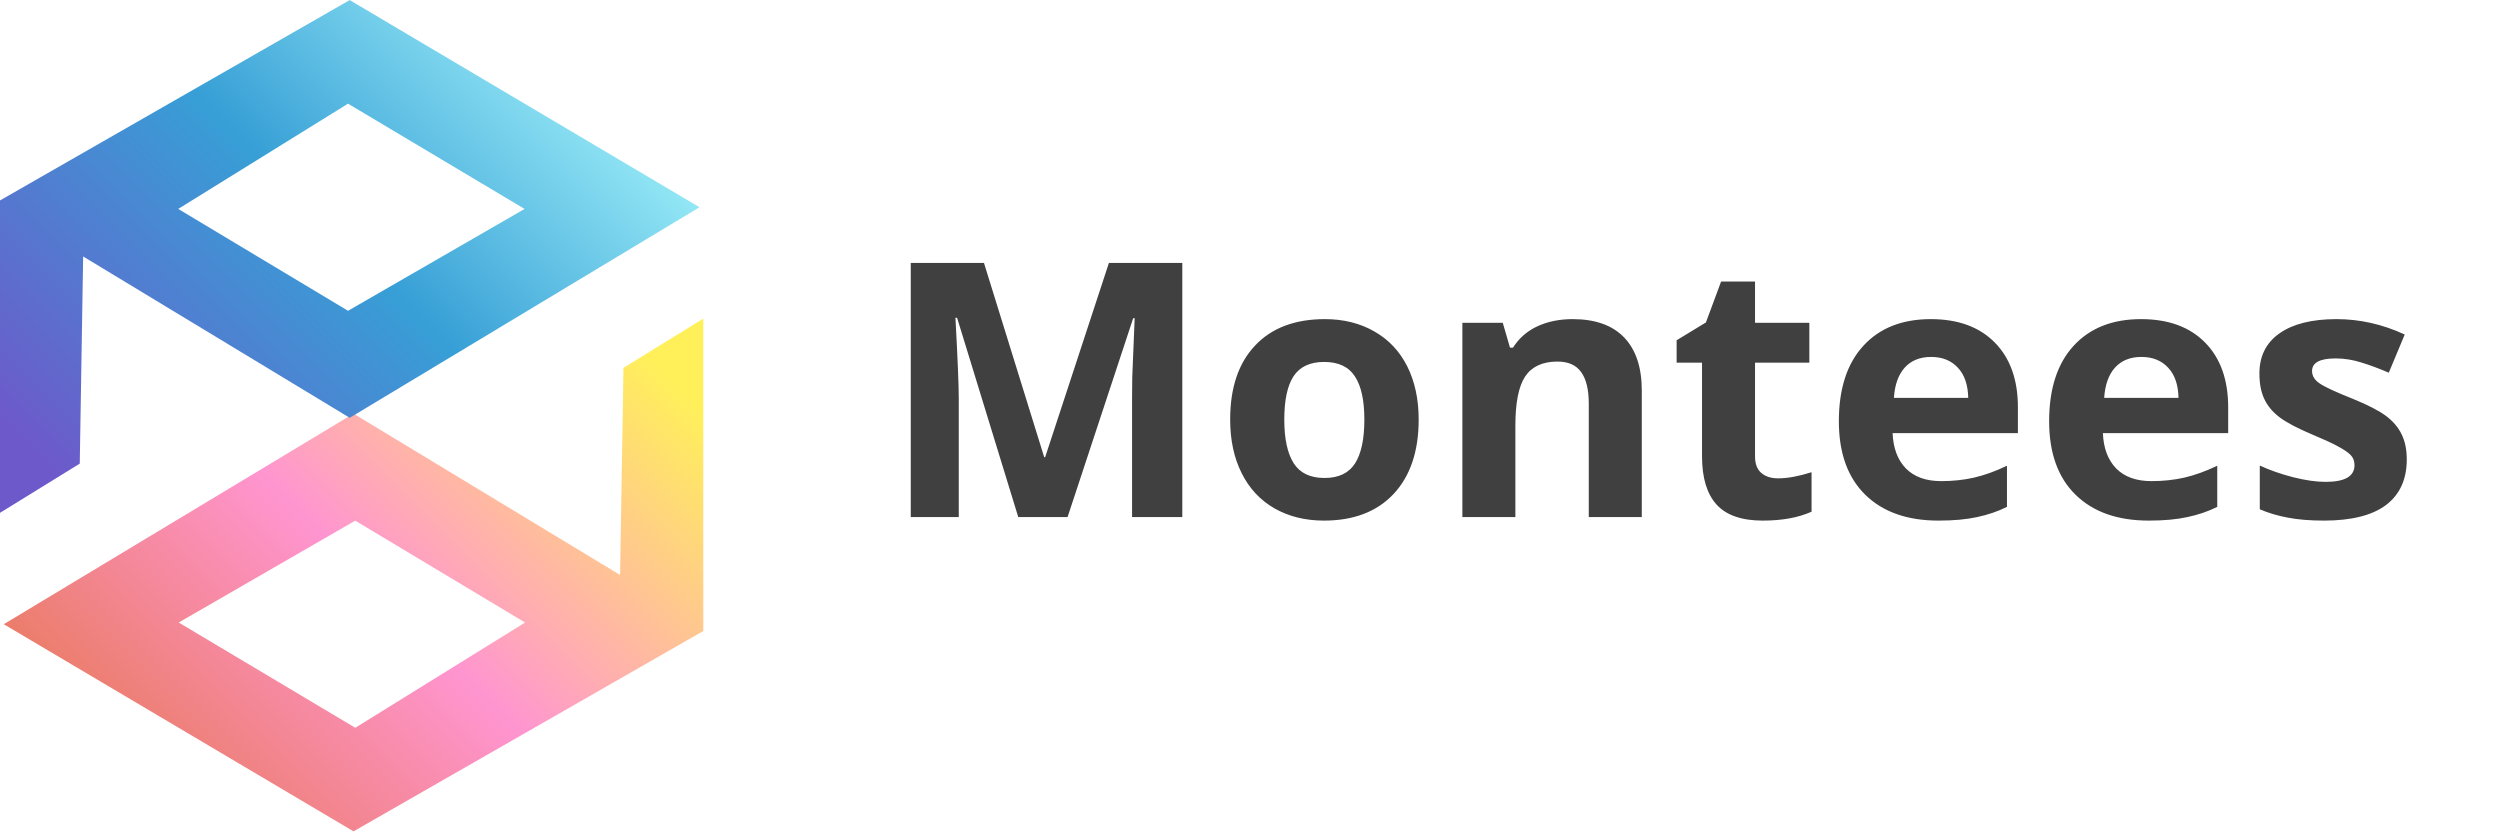
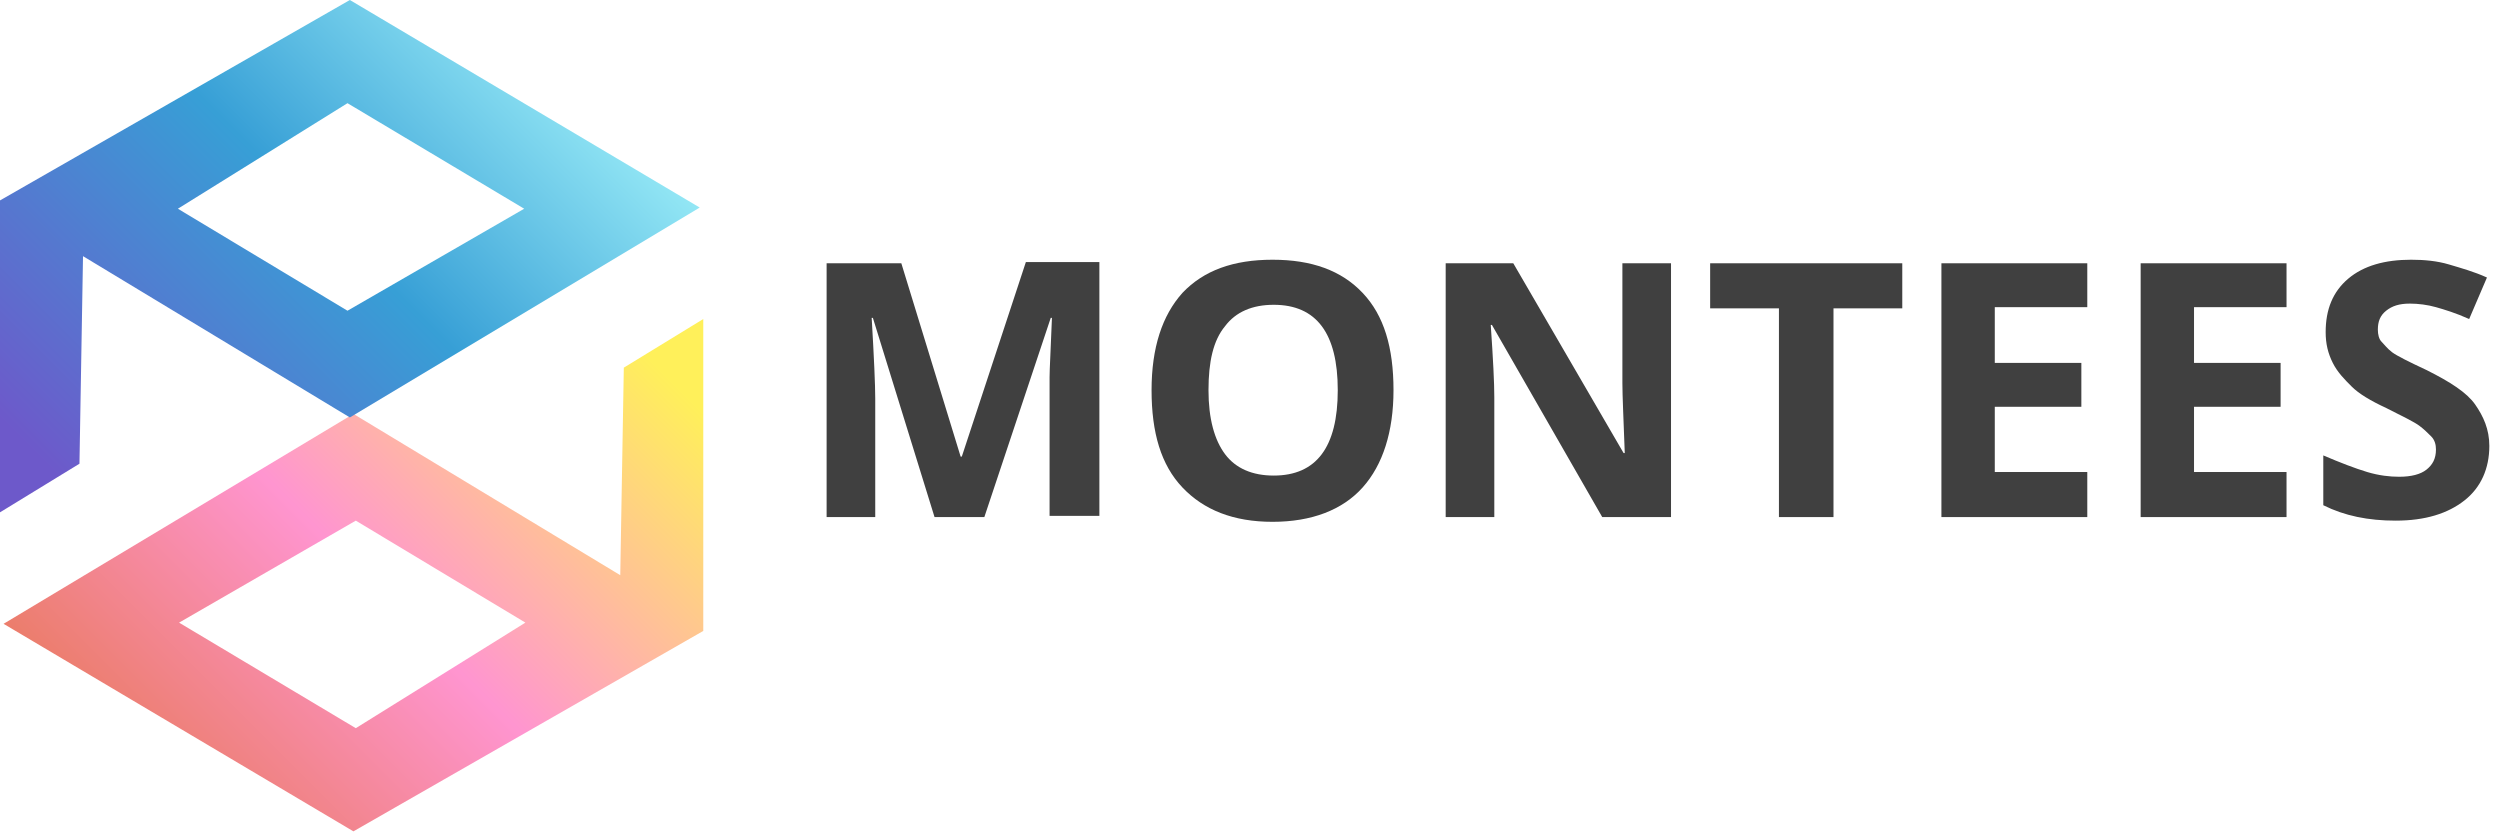
- <svg xmlns="http://www.w3.org/2000/svg" width="210.75" height="70.094">
-   <defs>
-     <linearGradient id="a" x1="268.422" y1="85.094" x2="311.672" y2="41.844" gradientUnits="userSpaceOnUse">
-       <stop offset="0" stop-color="#e6764f" />
-       <stop offset=".51" stop-color="#ff95d0" />
-       <stop offset="1" stop-color="#fff05a" />
-     </linearGradient>
-     <linearGradient id="b" x1="268.125" y1="58.219" x2="311.344" y2="15" gradientUnits="userSpaceOnUse">
-       <stop offset="0" stop-color="#6d59ca" />
-       <stop offset=".51" stop-color="#379fd6" />
-       <stop offset="1" stop-color="#aefcfe" />
-     </linearGradient>
-   </defs>
-   <path d="M312.809 46.008l-.286 17.462-22.472-13.6-29.485 17.751 29.485 17.462 29.486-16.889V41.857zM290.2 76.352l-14.886-8.874L290.2 58.89l14.313 8.588z" transform="translate(-260.25 -15)" fill="url(#a)" fill-rule="evenodd" />
-   <path data-name="el" d="M266.974 54.083l.286-17.462 22.471 13.6 29.486-17.751-29.486-17.462L260.246 31.9v26.334zm22.614-30.344l14.886 8.874-14.886 8.587-14.313-8.588z" transform="translate(-260.25 -15)" fill="url(#b)" fill-rule="evenodd" />
-   <text x="139.054" y="43.588" style="text-transform:uppercase" font-size="30" fill="#404040" text-anchor="middle" font-family="Open Sans" font-weight="700">Montees</text>
+ <svg xmlns="http://www.w3.org/2000/svg" version="1.1" id="Слой_1" x="0px" y="0px" viewBox="0 0 210.8 70.1" style="enable-background:new 0 0 210.8 70.1;" xml:space="preserve">
+   <style type="text/css">
+ 	.st0{fill-rule:evenodd;clip-rule:evenodd;fill:url(#SVGID_1_);}
+ 	.st1{fill-rule:evenodd;clip-rule:evenodd;fill:url(#SVGID_2_);}
+ 	.st2{enable-background:new    ;}
+ 	.st3{fill:#404040;}
+ </style>
+   <linearGradient id="SVGID_1_" gradientUnits="userSpaceOnUse" x1="270.639" y1="807.311" x2="313.889" y2="764.061" gradientTransform="matrix(1 0 0 1 -260.25 -735)">
+     <stop offset="0" style="stop-color:#E6764F" />
+     <stop offset="0.51" style="stop-color:#FF95D0" />
+     <stop offset="1" style="stop-color:#FFF05A" />
+   </linearGradient>
+   <path class="st0" d="M52.6,31l-0.3,17.5L29.8,34.9L0.3,52.6l29.5,17.5l29.5-16.9V26.9L52.6,31z M30,61.4l-14.9-8.9L30,43.9l14.3,8.6  L30,61.4z" />
+   <linearGradient id="SVGID_2_" gradientUnits="userSpaceOnUse" x1="265.928" y1="776.022" x2="309.147" y2="732.803" gradientTransform="matrix(1 0 0 1 -260.25 -735)">
+     <stop offset="0" style="stop-color:#6D59CA" />
+     <stop offset="0.51" style="stop-color:#379FD6" />
+     <stop offset="1" style="stop-color:#AEFCFE" />
+   </linearGradient>
+   <path class="st1" d="M6.7,39.1L7,21.6l22.5,13.6L59,17.5L29.5,0L0,16.9v26.3L6.7,39.1z M29.3,8.7l14.9,8.9l-14.9,8.6L15,17.6  L29.3,8.7z" />
+   <g class="st2">
+     <path class="st3" d="M78.8,43.6l-5.2-16.8h-0.1c0.2,3.4,0.3,5.7,0.3,6.8v10h-4.1V22.2H76l5,16.3h0.1l5.4-16.4h6.2v21.4h-4.2v-10   c0-0.5,0-1,0-1.7s0.1-2.3,0.2-5h-0.1L83,43.6H78.8z" />
+     <path class="st3" d="M117.5,32.9c0,3.5-0.9,6.3-2.6,8.2s-4.3,2.9-7.6,2.9s-5.8-1-7.6-2.9c-1.8-1.9-2.6-4.6-2.6-8.2s0.9-6.3,2.6-8.2   c1.8-1.9,4.3-2.8,7.6-2.8s5.8,0.9,7.6,2.8S117.5,29.3,117.5,32.9z M101.9,32.9c0,2.4,0.5,4.2,1.4,5.4s2.3,1.8,4.1,1.8   c3.6,0,5.4-2.4,5.4-7.2s-1.8-7.2-5.4-7.2c-1.8,0-3.2,0.6-4.1,1.8C102.3,28.7,101.9,30.5,101.9,32.9z" />
+     <path class="st3" d="M140.9,43.6h-5.8l-9.3-16.2h-0.1c0.2,2.9,0.3,4.9,0.3,6.1v10.1h-4.1V22.2h5.7l9.3,16h0.1   c-0.1-2.8-0.2-4.8-0.2-5.9V22.2h4.1L140.9,43.6L140.9,43.6z" />
+     <path class="st3" d="M154.6,43.6H150V26h-5.8v-3.8h16.2V26h-5.8L154.6,43.6L154.6,43.6z" />
+     <path class="st3" d="M176,43.6h-12.3V22.2H176v3.7h-7.8v4.7h7.3v3.7h-7.3v5.5h7.8V43.6z" />
+     <path class="st3" d="M192.8,43.6h-12.3V22.2h12.3v3.7H185v4.7h7.3v3.7H185v5.5h7.8V43.6z" />
+     <path class="st3" d="M209.9,37.6c0,1.9-0.7,3.5-2.1,4.6s-3.3,1.7-5.8,1.7c-2.3,0-4.3-0.4-6.1-1.3v-4.2c1.4,0.6,2.7,1.1,3.7,1.4   s1.9,0.4,2.7,0.4c1,0,1.8-0.2,2.3-0.6s0.8-0.9,0.8-1.7c0-0.4-0.1-0.8-0.4-1.1s-0.6-0.6-1-0.9s-1.4-0.8-2.8-1.5   c-1.3-0.6-2.3-1.2-2.9-1.8s-1.2-1.2-1.6-2s-0.6-1.6-0.6-2.6c0-1.9,0.6-3.4,1.9-4.5s3.1-1.6,5.3-1.6c1.1,0,2.2,0.1,3.2,0.4   s2.1,0.6,3.2,1.1l-1.5,3.5c-1.1-0.5-2.1-0.8-2.8-1s-1.5-0.3-2.2-0.3c-0.9,0-1.5,0.2-2,0.6s-0.7,0.9-0.7,1.6c0,0.4,0.1,0.8,0.3,1   s0.5,0.6,0.9,0.9s1.4,0.8,2.9,1.5c2,1,3.4,1.9,4.1,2.9S209.9,36.2,209.9,37.6z" />
+   </g>
</svg>
